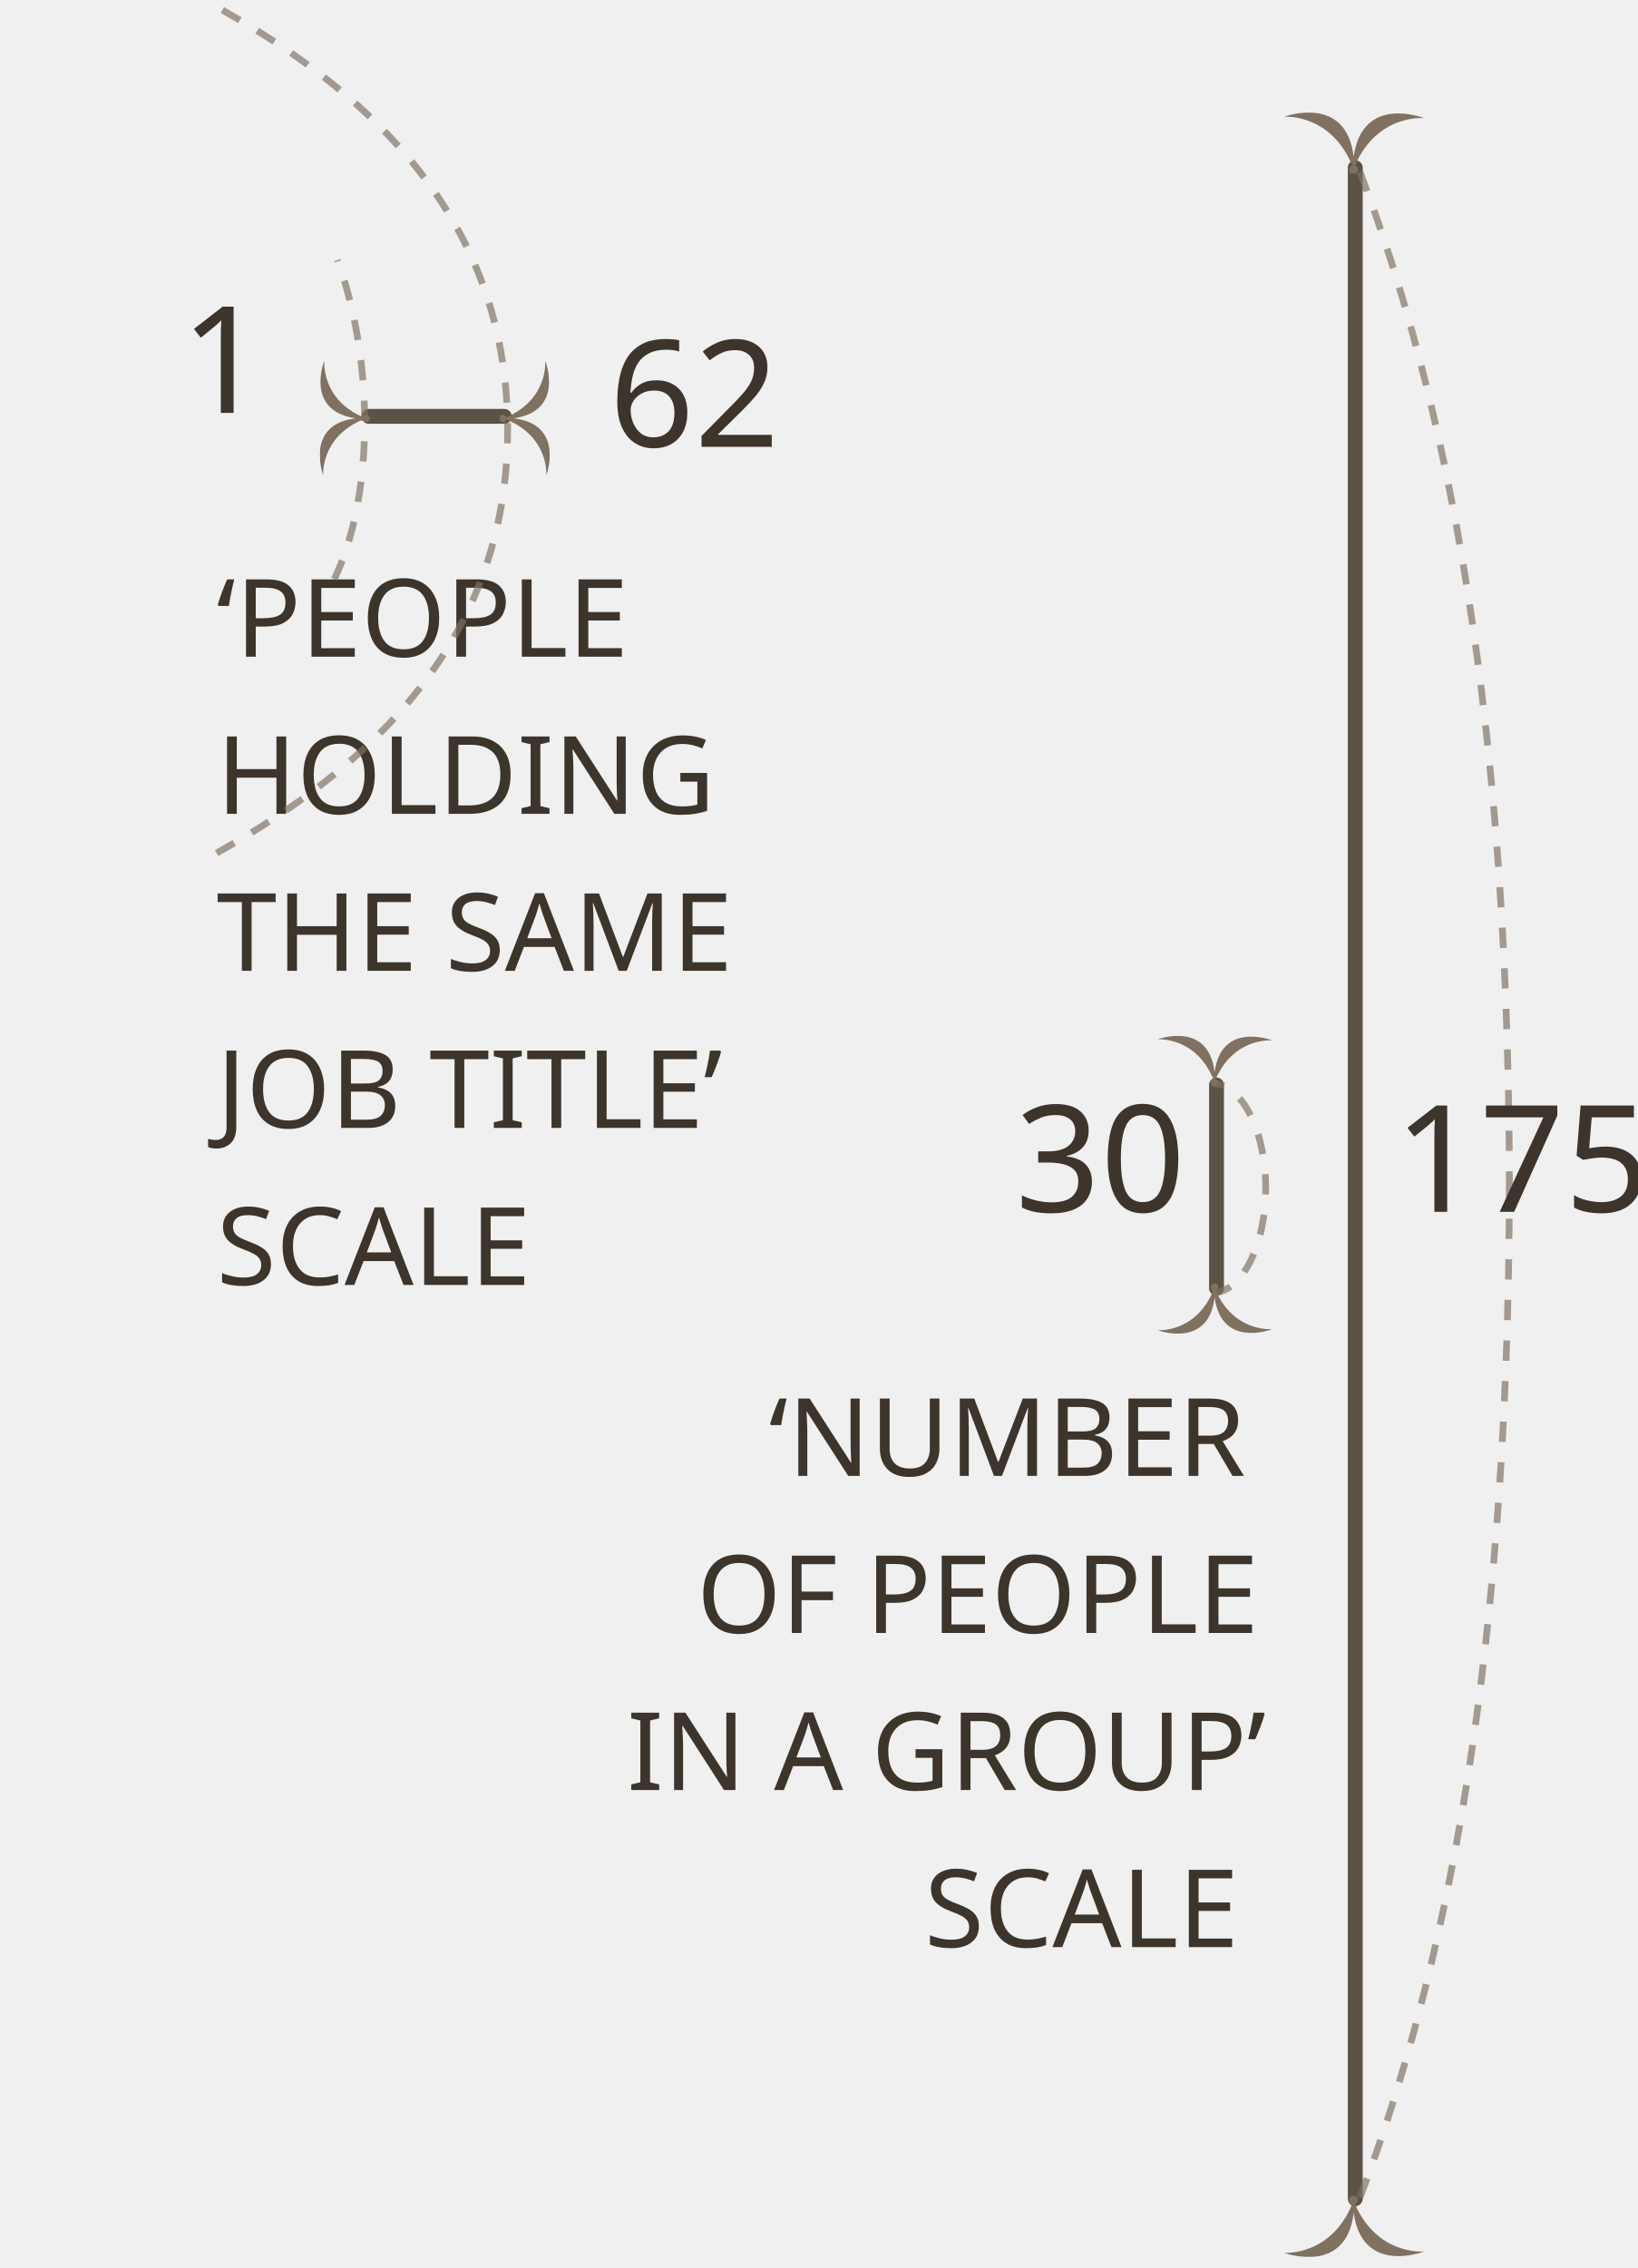
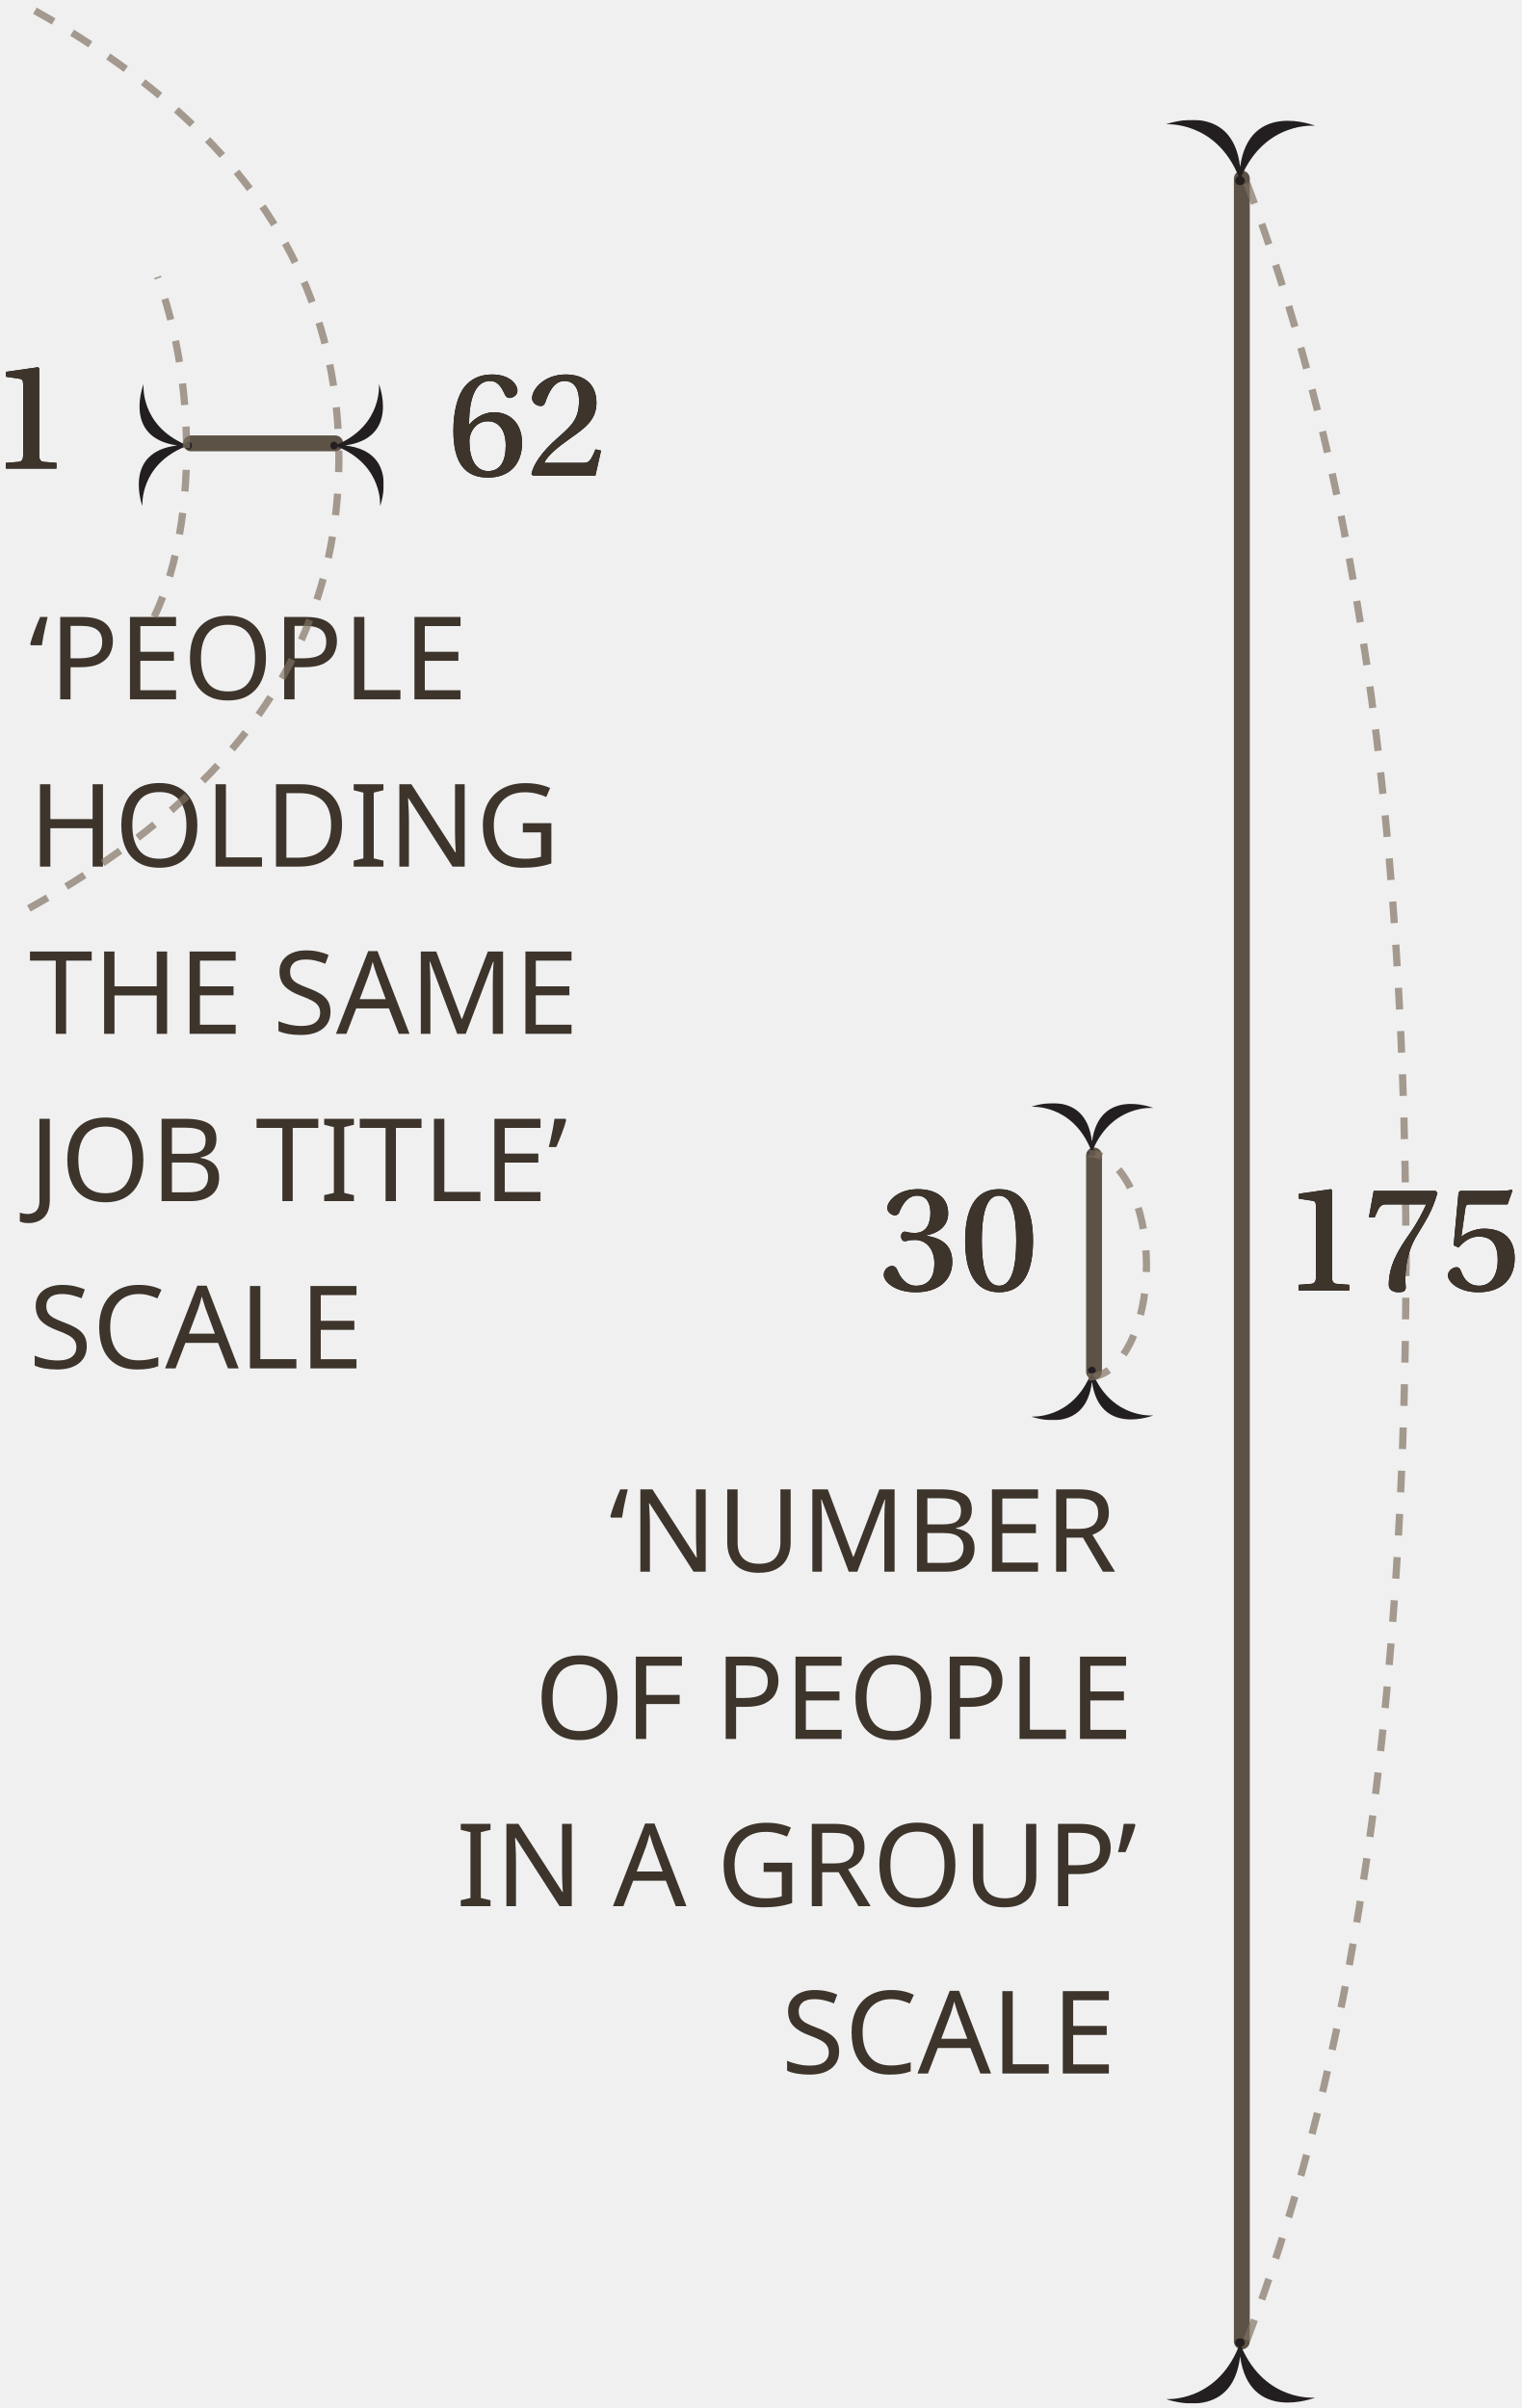
- <svg xmlns="http://www.w3.org/2000/svg" xmlns:xlink="http://www.w3.org/1999/xlink" width="242" height="335">
+ <svg xmlns="http://www.w3.org/2000/svg" xmlns:xlink="http://www.w3.org/1999/xlink" width="211" height="334" viewBox="0 0 211 334">
  <defs>
-     <path id="a" d="M.529.247h16.942v7.412H.529z" />
-     <path id="c" d="M.529.247h16.942v7.412H.529z" />
-     <path id="e" d="M.647.302h20.706v9.059H.647z" />
-     <path id="g" d="M.647.302h20.706v9.059H.647z" />
-     <path id="i" d="M.529.247h16.942v7.412H.529z" />
-     <path id="k" d="M.529.247h16.942v7.412H.529z" />
+     <polygon id="scale_height-a" points=".529 .247 17.471 .247 17.471 7.659 .529 7.659" />
+     <polygon id="scale_height-c" points=".529 .247 17.471 .247 17.471 7.659 .529 7.659" />
+     <path id="scale_height-e" d="M9.83,16.992 L9.83,16.2 L8.114,16.068 C7.696,16.024 7.432,15.87 7.432,15.056 L7.432,3.088 L7.3,2.934 L2.834,3.572 L2.834,4.254 L4.704,4.54 C5.078,4.584 5.21,4.76 5.21,5.376 L5.21,15.056 C5.21,15.606 5.122,16.024 4.528,16.068 L2.812,16.2 L2.812,16.992 L9.83,16.992 Z" />
+     <path id="scale_height-f" d="M5.676,16.242 C8.8,16.242 10.406,14.24 10.406,11.446 C10.406,8.652 8.668,7.178 6.512,7.178 C4.972,7.178 3.696,8.146 3.102,8.872 L3.058,8.872 C3.058,4.846 4.136,2.844 5.962,2.844 C6.908,2.844 7.436,3.482 7.942,4.56 C8.052,4.802 8.206,5.198 8.668,5.198 C9.13,5.198 9.768,4.824 9.768,4.208 C9.768,3.35 8.756,1.942 6.248,1.942 L6.226,1.942 C4.554,1.942 3.3,2.58 2.442,3.636 C1.54,4.736 0.88,6.892 0.88,9.752 C0.88,14.218 2.486,16.242 5.676,16.242 Z M5.698,15.34 C3.916,15.34 3.102,13.514 3.102,11.204 C3.102,9.95 3.982,8.432 5.654,8.432 L5.676,8.432 C6.974,8.432 8.14,9.422 8.14,11.798 C8.14,13.932 7.414,15.34 5.698,15.34 Z M20.57,16 L21.362,12.502 L20.592,12.326 C19.91,13.976 19.646,14.196 18.964,14.196 L13.486,14.196 C13.948,13.184 15.312,12.062 17.116,10.786 C19.096,9.4 20.724,8.256 20.724,5.88 C20.724,2.932 18.634,1.942 16.456,1.942 C13.442,1.942 11.792,4.01 11.792,5.22 C11.792,5.946 12.518,6.32 13.002,6.32 C13.354,6.32 13.53,6.1 13.64,5.77 C14.102,4.45 14.828,2.844 16.28,2.844 C17.776,2.844 18.304,4.164 18.304,5.55 C18.304,8.058 17.336,8.982 15.51,10.588 C13.002,12.744 11.924,14.57 11.704,15.758 L11.946,16 L20.57,16 Z" />
+     <polygon id="scale_height-g" points=".647 .302 21.353 .302 21.353 9.361 .647 9.361" />
+     <polygon id="scale_height-i" points=".647 .302 21.353 .302 21.353 9.361 .647 9.361" />
+     <polygon id="scale_height-k" points=".529 .247 17.471 .247 17.471 7.659 .529 7.659" />
+     <polygon id="scale_height-m" points=".529 .247 17.471 .247 17.471 7.659 .529 7.659" />
+     <path id="scale_height-o" d="M9.897,16 L9.897,15.208 L8.181,15.076 C7.763,15.032 7.499,14.878 7.499,14.064 L7.499,2.096 L7.367,1.942 L2.901,2.58 L2.901,3.262 L4.771,3.548 C5.145,3.592 5.277,3.768 5.277,4.384 L5.277,14.064 C5.277,14.614 5.189,15.032 4.595,15.076 L2.879,15.208 L2.879,16 L9.897,16 Z M16.717,16.242 C17.333,16.242 17.795,16.132 17.729,15.45 C17.685,15.098 17.685,14.702 17.685,14.328 C17.685,12.326 18.169,10.28 19.093,8.674 C20.479,6.32 21.337,5.22 22.129,2.47 L21.887,2.184 L13.285,2.184 L12.625,5.836 L13.417,5.858 L13.571,5.528 C13.879,4.934 14.011,4.054 14.957,4.054 L20.567,4.054 C20.061,5.132 19.445,6.43 18.323,8.036 C16.563,10.522 15.375,12.634 15.375,15.23 C15.375,15.956 16.057,16.242 16.717,16.242 Z M27.805,16.242 C31.237,16.242 32.843,14.174 32.843,11.534 C32.843,8.674 31.127,7.42 28.553,7.42 C27.387,7.42 26.045,8.014 25.495,8.498 L25.451,8.476 L25.979,4.736 C26.061,4.144 26.18,4.063 26.549,4.055 L31.853,4.054 L32.535,2.118 L32.359,2.008 C31.976,2.149 31.667,2.179 30.11,2.183 L25.297,2.184 L25.055,2.404 L24.373,9.73 L25.055,10.038 C25.935,9.048 26.815,8.52 27.827,8.52 C29.169,8.52 30.489,9.07 30.489,11.754 C30.489,13.866 29.565,15.34 27.915,15.34 C26.639,15.34 25.847,14.614 25.385,13.294 C25.275,12.986 25.077,12.766 24.769,12.766 C24.329,12.766 23.581,13.206 23.581,13.91 C23.581,14.834 25.099,16.242 27.805,16.242 Z" />
+     <path id="scale_height-p" d="M5.805,16.242 C8.819,16.242 10.843,14.658 10.843,12.018 C10.843,9.114 8.489,8.652 7.323,8.41 L7.323,8.322 C8.445,8.146 10.271,7.332 10.271,5.308 C10.271,2.844 8.247,1.942 6.047,1.942 C3.363,1.942 1.823,3.57 1.823,4.538 C1.823,5.198 2.505,5.572 2.857,5.572 C3.143,5.572 3.407,5.418 3.473,5.176 C3.957,3.944 4.727,2.844 5.959,2.844 C7.521,2.844 7.807,4.252 7.807,5.264 C7.807,6.518 7.389,8.014 5.651,8.014 C4.573,8.014 4.683,7.838 4.243,7.838 C3.979,7.838 3.737,8.08 3.737,8.454 L3.737,8.476 C3.737,8.916 3.979,9.158 4.221,9.158 C4.727,9.158 4.595,8.982 5.651,8.982 C7.345,8.982 8.357,10.412 8.357,12.216 C8.357,14.548 7.235,15.34 5.805,15.34 C4.485,15.34 3.627,14.24 3.231,13.184 C3.077,12.81 2.813,12.59 2.505,12.59 C1.999,12.59 1.339,13.052 1.339,13.844 C1.339,14.724 2.769,16.242 5.805,16.242 Z M17.333,16.242 C20.787,16.242 22.041,13.206 22.041,9.092 C22.041,4.978 20.787,1.942 17.355,1.942 L17.333,1.942 C13.857,1.942 12.625,4.978 12.625,9.092 C12.625,13.184 13.857,16.242 17.333,16.242 Z M17.333,15.34 C15.419,15.34 14.935,12.348 14.935,9.092 C14.935,5.836 15.419,2.844 17.289,2.844 L17.311,2.844 C19.247,2.844 19.709,5.836 19.709,9.092 C19.709,12.348 19.225,15.34 17.333,15.34 Z" />
  </defs>
-   <g fill="none" fill-rule="evenodd">
-     <text fill="#3D342B" font-family="UtopiaStd-Regular, Utopia Std" font-size="16" transform="translate(26 1)">
-       <tspan x="6" y="96">‘PEOPLE </tspan>
-       <tspan x="6" y="119.2">HOLDING </tspan>
-       <tspan x="6" y="142.4">THE SAME </tspan>
-       <tspan x="6" y="165.6">JOB TITLE’</tspan>
-       <tspan x="6" y="188.8">SCALE</tspan>
-     </text>
-     <path stroke="#5D5246" stroke-linecap="round" stroke-width="2.2" d="M54.5 61.5h20" />
-     <g transform="matrix(0 -1 -1 0 81.468 70.735)">
-       <mask id="b" fill="#fff">
-         <use xlink:href="#a" />
-       </mask>
-       <path fill="#807160" d="M8.948 5.59C8.058-2.057.53.75.53.75S6.175.308 8.775 6.657a.518.518 0 00-.387.485c-.003.282.238.514.538.517.3.003.545-.224.548-.507a.517.517 0 00-.376-.492C11.836.363 17.471.915 17.471.915S10.005-2.038 8.948 5.59" mask="url(#b)" />
+   <g fill="none" fill-rule="evenodd" transform="translate(-2 1)">
+     <g fill="#3D342B" font-family="UtopiaStd-Capt, Utopia Std" font-size="16" transform="translate(6 84)">
+       <text>
+         <tspan x="0" y="12">‘PEOPLE</tspan>
+       </text>
+       <text>
+         <tspan x="0" y="35.2">HOLDING</tspan>
+       </text>
+       <text>
+         <tspan x="0" y="58.4">THE SAME</tspan>
+       </text>
+       <text>
+         <tspan x="0" y="81.6">JOB TITLE’</tspan>
+       </text>
+       <text>
+         <tspan x="0" y="104.8">SCALE</tspan>
+       </text>
    </g>
-     <g transform="rotate(-90 58.867 11.868)">
-       <mask id="d" fill="#fff">
-         <use xlink:href="#c" />
-       </mask>
-       <path fill="#807160" d="M8.948 5.59C8.058-2.057.53.75.53.75S6.175.308 8.775 6.657a.518.518 0 00-.387.485c-.003.282.238.514.538.517.3.003.545-.224.548-.507a.517.517 0 00-.376-.492C11.836.363 17.471.915 17.471.915S10.005-2.038 8.948 5.59" mask="url(#d)" />
+     <g transform="translate(20.233 51.5)">
+       <line x1="8.267" x2="28.267" y1="9" y2="9" stroke="#5D5246" stroke-linecap="round" stroke-width="2.2" />
+       <g transform="matrix(0 -1 -1 0 35.235 18.235)">
+         <mask id="scale_height-b" fill="#fff">
+           <use xlink:href="#scale_height-a" />
+         </mask>
+         <path fill="#231F20" fill-rule="nonzero" d="M8.948,5.59 C8.058,-2.057 0.529,0.75 0.529,0.75 C0.529,0.75 6.175,0.308 8.775,6.657 C8.554,6.719 8.391,6.912 8.388,7.142 C8.385,7.424 8.626,7.656 8.926,7.659 C9.225,7.662 9.471,7.435 9.474,7.152 C9.476,6.923 9.318,6.727 9.098,6.66 C11.836,0.363 17.471,0.915 17.471,0.915 C17.471,0.915 10.005,-2.038 8.948,5.59" mask="url(#scale_height-b)" />
+       </g>
+       <g transform="rotate(-90 9.5 8.735)">
+         <mask id="scale_height-d" fill="#fff">
+           <use xlink:href="#scale_height-c" />
+         </mask>
+         <path fill="#231F20" fill-rule="nonzero" d="M8.948,5.59 C8.058,-2.057 0.529,0.75 0.529,0.75 C0.529,0.75 6.175,0.308 8.775,6.657 C8.554,6.719 8.391,6.912 8.388,7.142 C8.385,7.424 8.626,7.656 8.926,7.659 C9.225,7.662 9.471,7.435 9.474,7.152 C9.476,6.923 9.318,6.727 9.098,6.66 C11.836,0.363 17.471,0.915 17.471,0.915 C17.471,0.915 10.005,-2.038 8.948,5.59" mask="url(#scale_height-d)" />
+       </g>
    </g>
-     <text fill="#3D342B" font-family="UtopiaStd-Regular, Utopia Std" font-size="22" transform="translate(26 1)">
-       <tspan x=".7" y="59.992">1</tspan>
-     </text>
-     <text fill="#3D342B" font-family="UtopiaStd-Regular, Utopia Std" font-size="22" transform="translate(26 1)">
-       <tspan x="64" y="65">62</tspan>
-     </text>
-     <g stroke="#807160" stroke-dasharray="3" opacity=".68">
-       <path d="M49.384 85.552c3.36-6.96 5.09-17.19 4.304-28.436-.483-6.913-1.855-13.313-3.838-18.711" />
-       <path d="M32 126c22.417-12.5 43-31.25 43-62.5 0-9.447-1.881-17.752-5.126-25.088C62.387 21.484 47.64 9.721 32 1" />
+     <g fill-rule="nonzero" transform="translate(0 47)">
+       <use fill="#000" xlink:href="#scale_height-e" />
+       <use fill="#3D342B" xlink:href="#scale_height-e" />
    </g>
-     <g>
-       <path stroke="#5D5246" stroke-linecap="round" stroke-width="2.2" d="M200.233 24.767v300" />
-       <g transform="translate(189.057 16.324)">
-         <mask id="f" fill="#fff">
-           <use xlink:href="#e" />
-         </mask>
-         <path fill="#807160" d="M10.937 6.832C9.849-2.514.647.917.647.917s6.9-.541 10.077 7.219a.633.633 0 00-.472.593c-.004.345.29.628.657.632.367.004.666-.274.67-.62a.632.632 0 00-.459-.601C14.466.443 21.353 1.119 21.353 1.119s-9.125-3.61-10.416 5.713" mask="url(#f)" />
+     <g fill-rule="nonzero" transform="translate(64 49)">
+       <use fill="#000" xlink:href="#scale_height-f" />
+       <use fill="#3D342B" xlink:href="#scale_height-f" />
+     </g>
+     <g stroke="#807160" stroke-dasharray="3" opacity=".68" transform="translate(6)">
+       <path d="M15.737,84.39 C19.574,77.681 22.014,67.598 22.014,56.324 C22.014,49.394 21.092,42.914 19.49,37.39" transform="rotate(-4 18.876 60.89)" />
+       <path d="M0,125 C22.417,112.5 43,93.75 43,62.5 C43,53.053 41.119,44.748 37.874,37.412 C30.387,20.484 15.64,8.721 0,0" />
+     </g>
+     <g transform="translate(65.233 14)">
+       <g transform="rotate(90 59.75 60.25)">
+         <line x1="9.267" x2="309.267" y1="11" y2="11" stroke="#5D5246" stroke-linecap="round" stroke-width="2.2" />
+         <g transform="rotate(-90 11.5 10.676)">
+           <mask id="scale_height-h" fill="#fff">
+             <use xlink:href="#scale_height-g" />
+           </mask>
+           <path fill="#231F20" fill-rule="nonzero" d="M10.937,6.832 C9.849,-2.514 0.647,0.917 0.647,0.917 C0.647,0.917 7.547,0.376 10.724,8.136 C10.454,8.212 10.255,8.449 10.252,8.729 C10.248,9.074 10.543,9.357 10.909,9.361 C11.276,9.365 11.575,9.087 11.58,8.742 C11.582,8.461 11.389,8.222 11.12,8.14 C14.466,0.443 21.353,1.119 21.353,1.119 C21.353,1.119 12.228,-2.491 10.937,6.832" mask="url(#scale_height-h)" />
+         </g>
+         <g transform="matrix(0 -1 -1 0 318.176 22.176)">
+           <mask id="scale_height-j" fill="#fff">
+             <use xlink:href="#scale_height-i" />
+           </mask>
+           <path fill="#231F20" fill-rule="nonzero" d="M10.937,6.832 C9.849,-2.514 0.647,0.917 0.647,0.917 C0.647,0.917 7.547,0.376 10.724,8.136 C10.454,8.212 10.255,8.449 10.252,8.729 C10.248,9.074 10.543,9.357 10.909,9.361 C11.276,9.365 11.575,9.087 11.58,8.742 C11.582,8.461 11.389,8.222 11.12,8.14 C14.466,0.443 21.353,1.119 21.353,1.119 C21.353,1.119 12.228,-2.491 10.937,6.832" mask="url(#scale_height-j)" />
+         </g>
      </g>
-       <g transform="matrix(1 0 0 -1 189.057 333.676)">
-         <mask id="h" fill="#fff">
-           <use xlink:href="#g" />
-         </mask>
-         <path fill="#807160" d="M10.937 6.832C9.849-2.514.647.917.647.917s6.9-.541 10.077 7.219a.633.633 0 00-.472.593c-.004.345.29.628.657.632.367.004.666-.274.67-.62a.632.632 0 00-.459-.601C14.466.443 21.353 1.119 21.353 1.119s-9.125-3.61-10.416 5.713" mask="url(#h)" />
+       <g stroke="#807160" stroke-dasharray="3" opacity=".68" transform="translate(108.767 8)">
+         <path d="M23,153 C23,76.5 11.99,30.6 0,0" />
+         <path d="M23,304 C23,227.5 11.99,181.6 0,151" transform="matrix(1 0 0 -1 0 455)" />
      </g>
-       <g stroke="#807160" stroke-dasharray="3" opacity=".68">
-         <path d="M223 176c0-76.5-11.01-122.4-23-153M223 174c0 76.5-11.01 122.4-23 153" />
+       <g transform="rotate(90 -19.75 117.25)">
+         <line x1="8.267" x2="38.267" y1="9" y2="9" stroke="#5D5246" stroke-linecap="round" stroke-width="2.2" />
+         <g transform="matrix(0 -1 -1 0 45.235 18.235)">
+           <mask id="scale_height-l" fill="#fff">
+             <use xlink:href="#scale_height-k" />
+           </mask>
+           <path fill="#231F20" fill-rule="nonzero" d="M8.948,5.59 C8.058,-2.057 0.529,0.75 0.529,0.75 C0.529,0.75 6.175,0.308 8.775,6.657 C8.554,6.719 8.391,6.912 8.388,7.142 C8.385,7.424 8.626,7.656 8.926,7.659 C9.225,7.662 9.471,7.435 9.474,7.152 C9.476,6.923 9.318,6.727 9.098,6.66 C11.836,0.363 17.471,0.915 17.471,0.915 C17.471,0.915 10.005,-2.038 8.948,5.59" mask="url(#scale_height-l)" />
+         </g>
+         <g transform="rotate(-90 9.5 8.735)">
+           <mask id="scale_height-n" fill="#fff">
+             <use xlink:href="#scale_height-m" />
+           </mask>
+           <path fill="#231F20" fill-rule="nonzero" d="M8.948,5.59 C8.058,-2.057 0.529,0.75 0.529,0.75 C0.529,0.75 6.175,0.308 8.775,6.657 C8.554,6.719 8.391,6.912 8.388,7.142 C8.385,7.424 8.626,7.656 8.926,7.659 C9.225,7.662 9.471,7.435 9.474,7.152 C9.476,6.923 9.318,6.727 9.098,6.66 C11.836,0.363 17.471,0.915 17.471,0.915 C17.471,0.915 10.005,-2.038 8.948,5.59" mask="url(#scale_height-n)" />
+         </g>
      </g>
-       <path stroke="#5D5246" stroke-linecap="round" stroke-width="2.2" d="M179.733 160.267v30" />
-       <g transform="matrix(1 0 0 -1 170.498 197.235)">
-         <mask id="j" fill="#fff">
-           <use xlink:href="#i" />
-         </mask>
-         <path fill="#807160" d="M8.948 5.59C8.058-2.057.53.75.53.75S6.175.308 8.775 6.657a.518.518 0 00-.387.485c-.003.282.238.514.538.517.3.003.545-.224.548-.507a.517.517 0 00-.376-.492C11.836.363 17.471.915 17.471.915S10.005-2.038 8.948 5.59" mask="url(#j)" />
+       <path stroke="#807160" stroke-dasharray="3" d="M87.767,176 C92.185,176 95.767,169.06 95.767,160.5 C95.767,151.94 92.185,145 87.767,145" opacity=".68" />
+       <g fill-rule="nonzero" transform="translate(114 148)">
+         <use fill="#000" xlink:href="#scale_height-o" />
+         <use fill="#3D342B" xlink:href="#scale_height-o" />
      </g>
-       <g transform="translate(170.498 152.765)">
-         <mask id="l" fill="#fff">
-           <use xlink:href="#k" />
-         </mask>
-         <path fill="#807160" d="M8.948 5.59C8.058-2.057.53.75.53.75S6.175.308 8.775 6.657a.518.518 0 00-.387.485c-.003.282.238.514.538.517.3.003.545-.224.548-.507a.517.517 0 00-.376-.492C11.836.363 17.471.915 17.471.915S10.005-2.038 8.948 5.59" mask="url(#l)" />
+       <g fill-rule="nonzero" transform="translate(58 148)">
+         <use fill="#000" xlink:href="#scale_height-p" />
+         <use fill="#3D342B" xlink:href="#scale_height-p" />
      </g>
-       <path stroke="#807160" stroke-dasharray="3" d="M179 191c4.418 0 8-6.94 8-15.5 0-8.56-3.582-15.5-8-15.5" opacity=".68" />
-       <text fill="#3D342B" font-family="UtopiaStd-Regular, Utopia Std" font-size="22" transform="translate(87.233 15)">
-         <tspan x="118.767" y="164">175</tspan>
-       </text>
-       <text fill="#3D342B" font-family="UtopiaStd-Regular, Utopia Std" font-size="22" transform="translate(87.233 15)">
-         <tspan x="62.767" y="164">30</tspan>
-       </text>
-       <text fill="#3D342B" font-family="UtopiaStd-Regular, Utopia Std" font-size="16" transform="translate(87.233 15)">
-         <tspan x="26.367" y="203">‘NUMBER </tspan>
-         <tspan x="15.711" y="226.2">OF PEOPLE </tspan>
-         <tspan x="5.391" y="249.4">IN A GROUP’ </tspan>
-         <tspan x="49.359" y="272.6">SCALE </tspan>
-       </text>
+       <g fill="#3D342B" font-family="UtopiaStd-Capt, Utopia Std" font-size="16" transform="translate(0 191)">
+         <text>
+           <tspan x="21.231" y="12">‘NUMBER</tspan>
+         </text>
+         <text>
+           <tspan x="10.911" y="35.2">OF PEOPLE</tspan>
+         </text>
+         <text>
+           <tspan x=".031" y="58.4">IN A GROUP’</tspan>
+         </text>
+         <text>
+           <tspan x="45.119" y="81.6">SCALE</tspan>
+         </text>
+       </g>
    </g>
  </g>
</svg>
